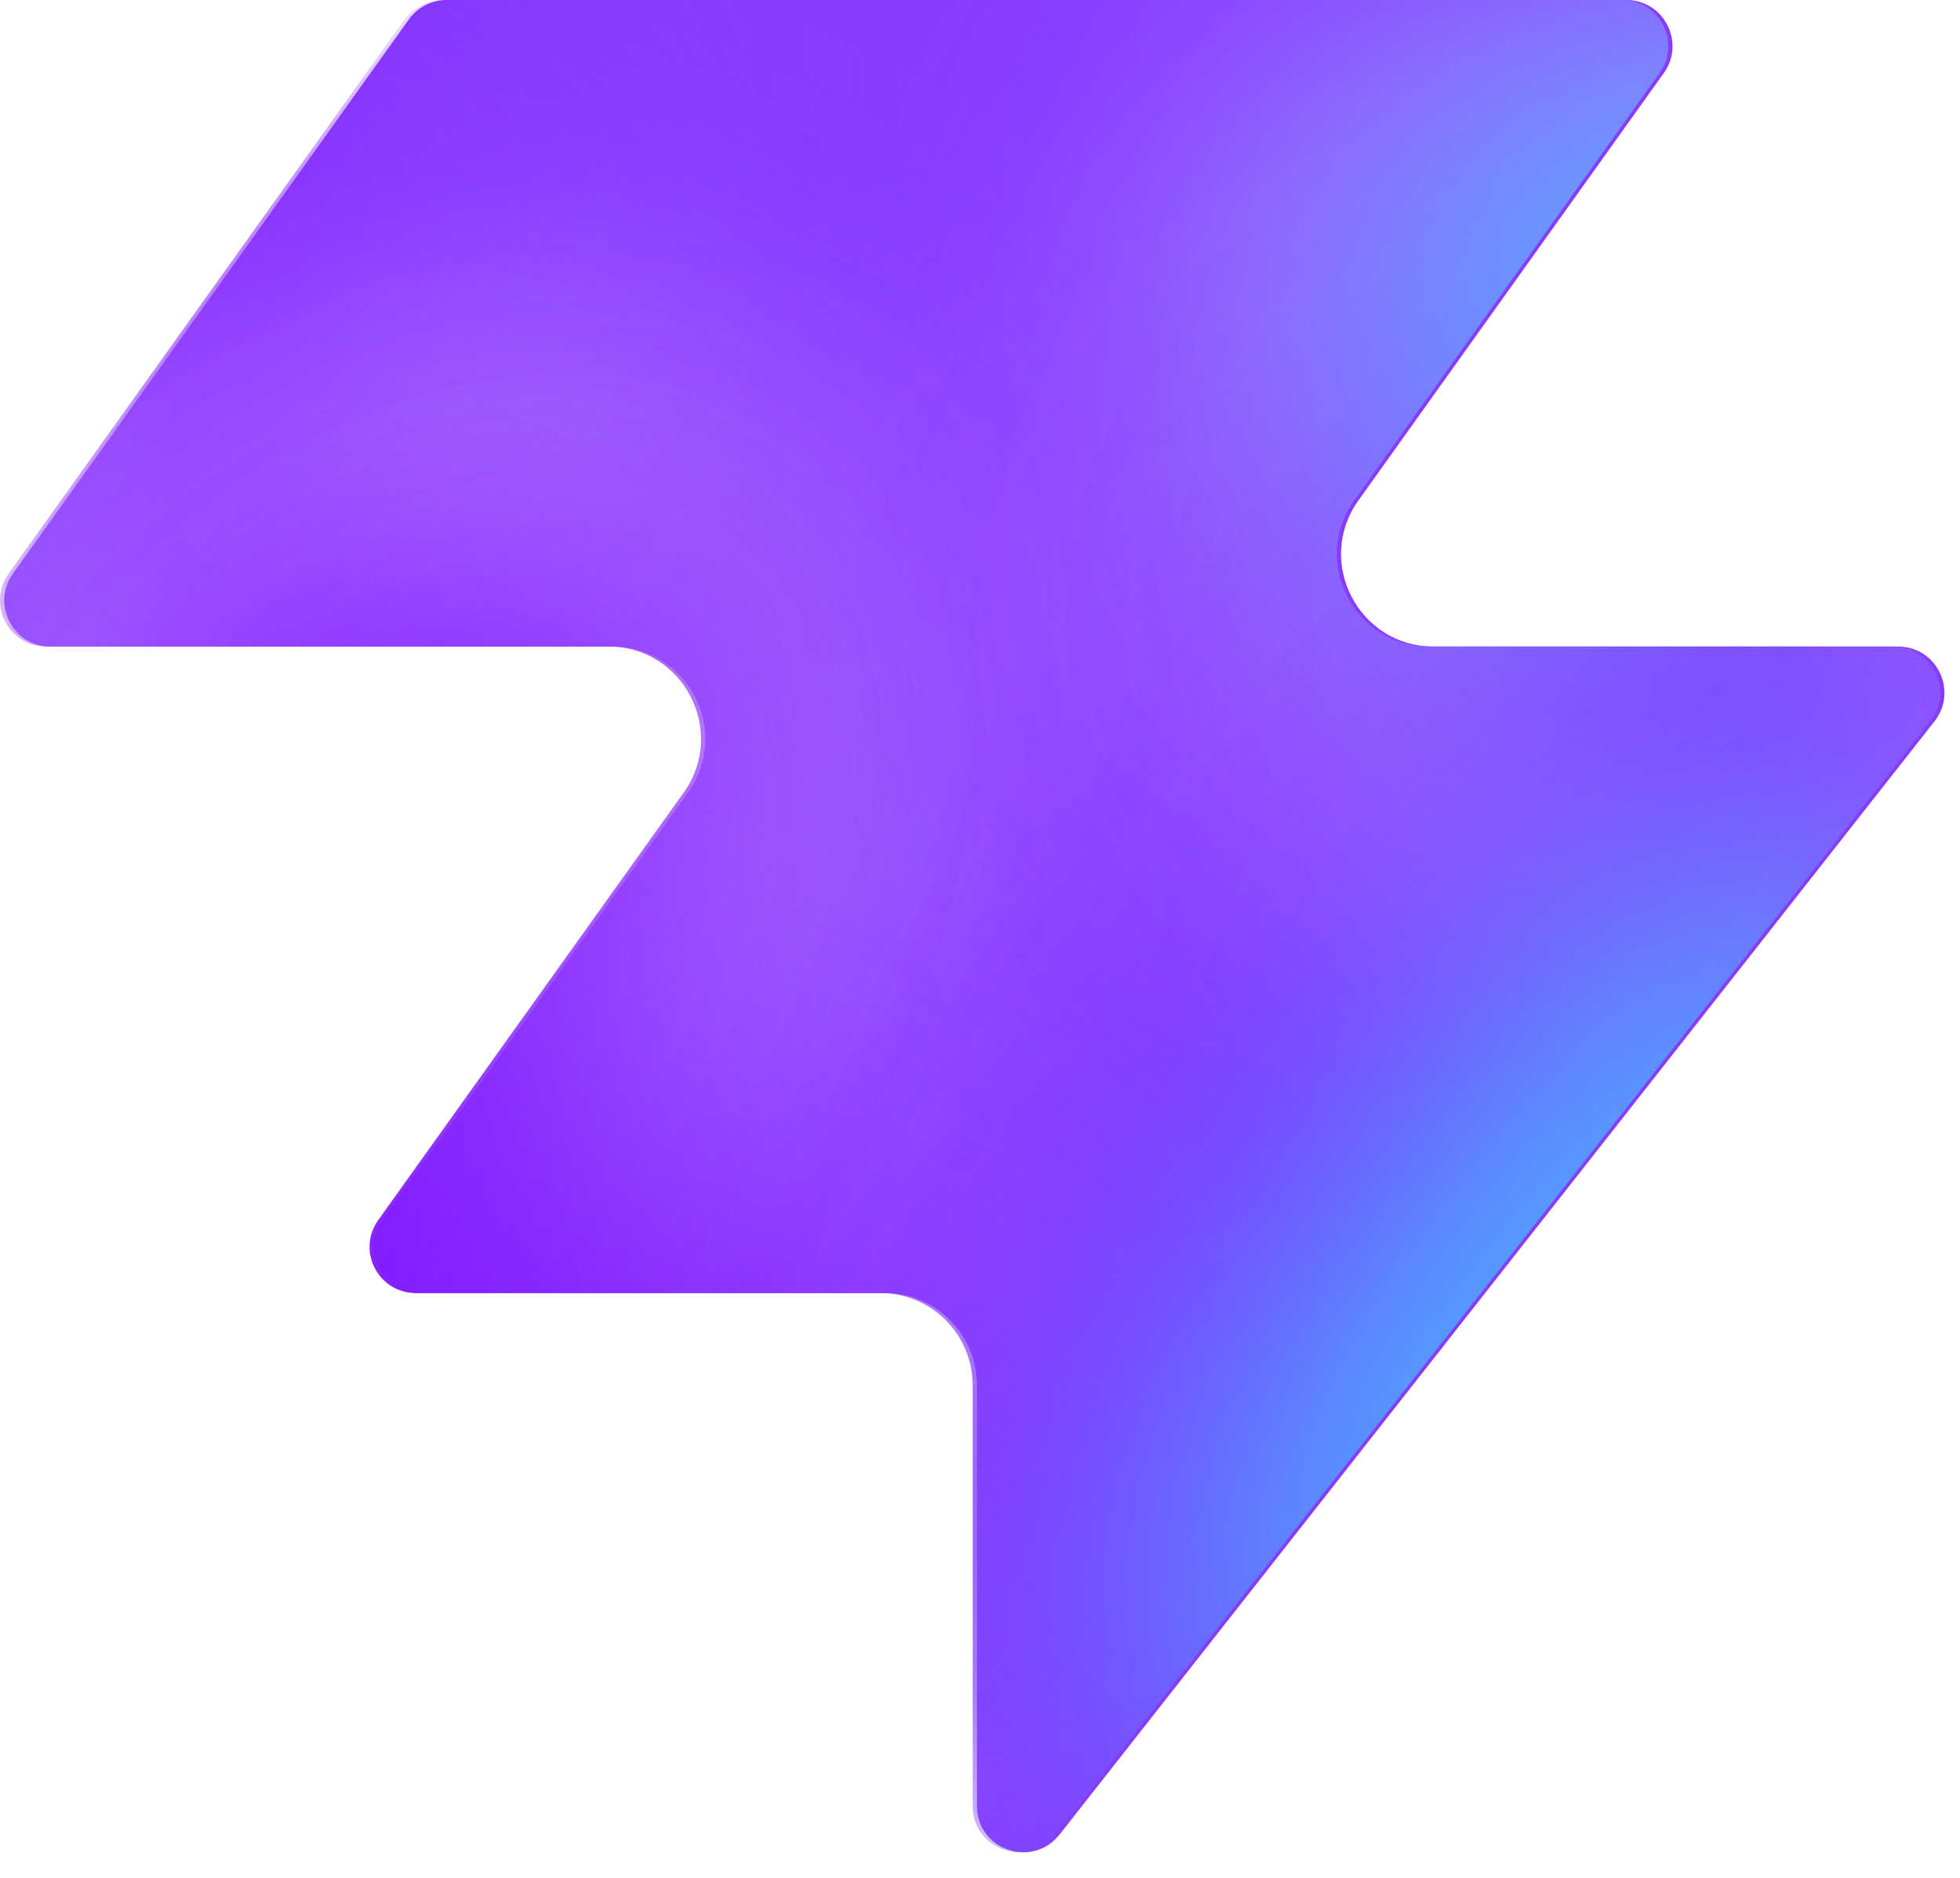
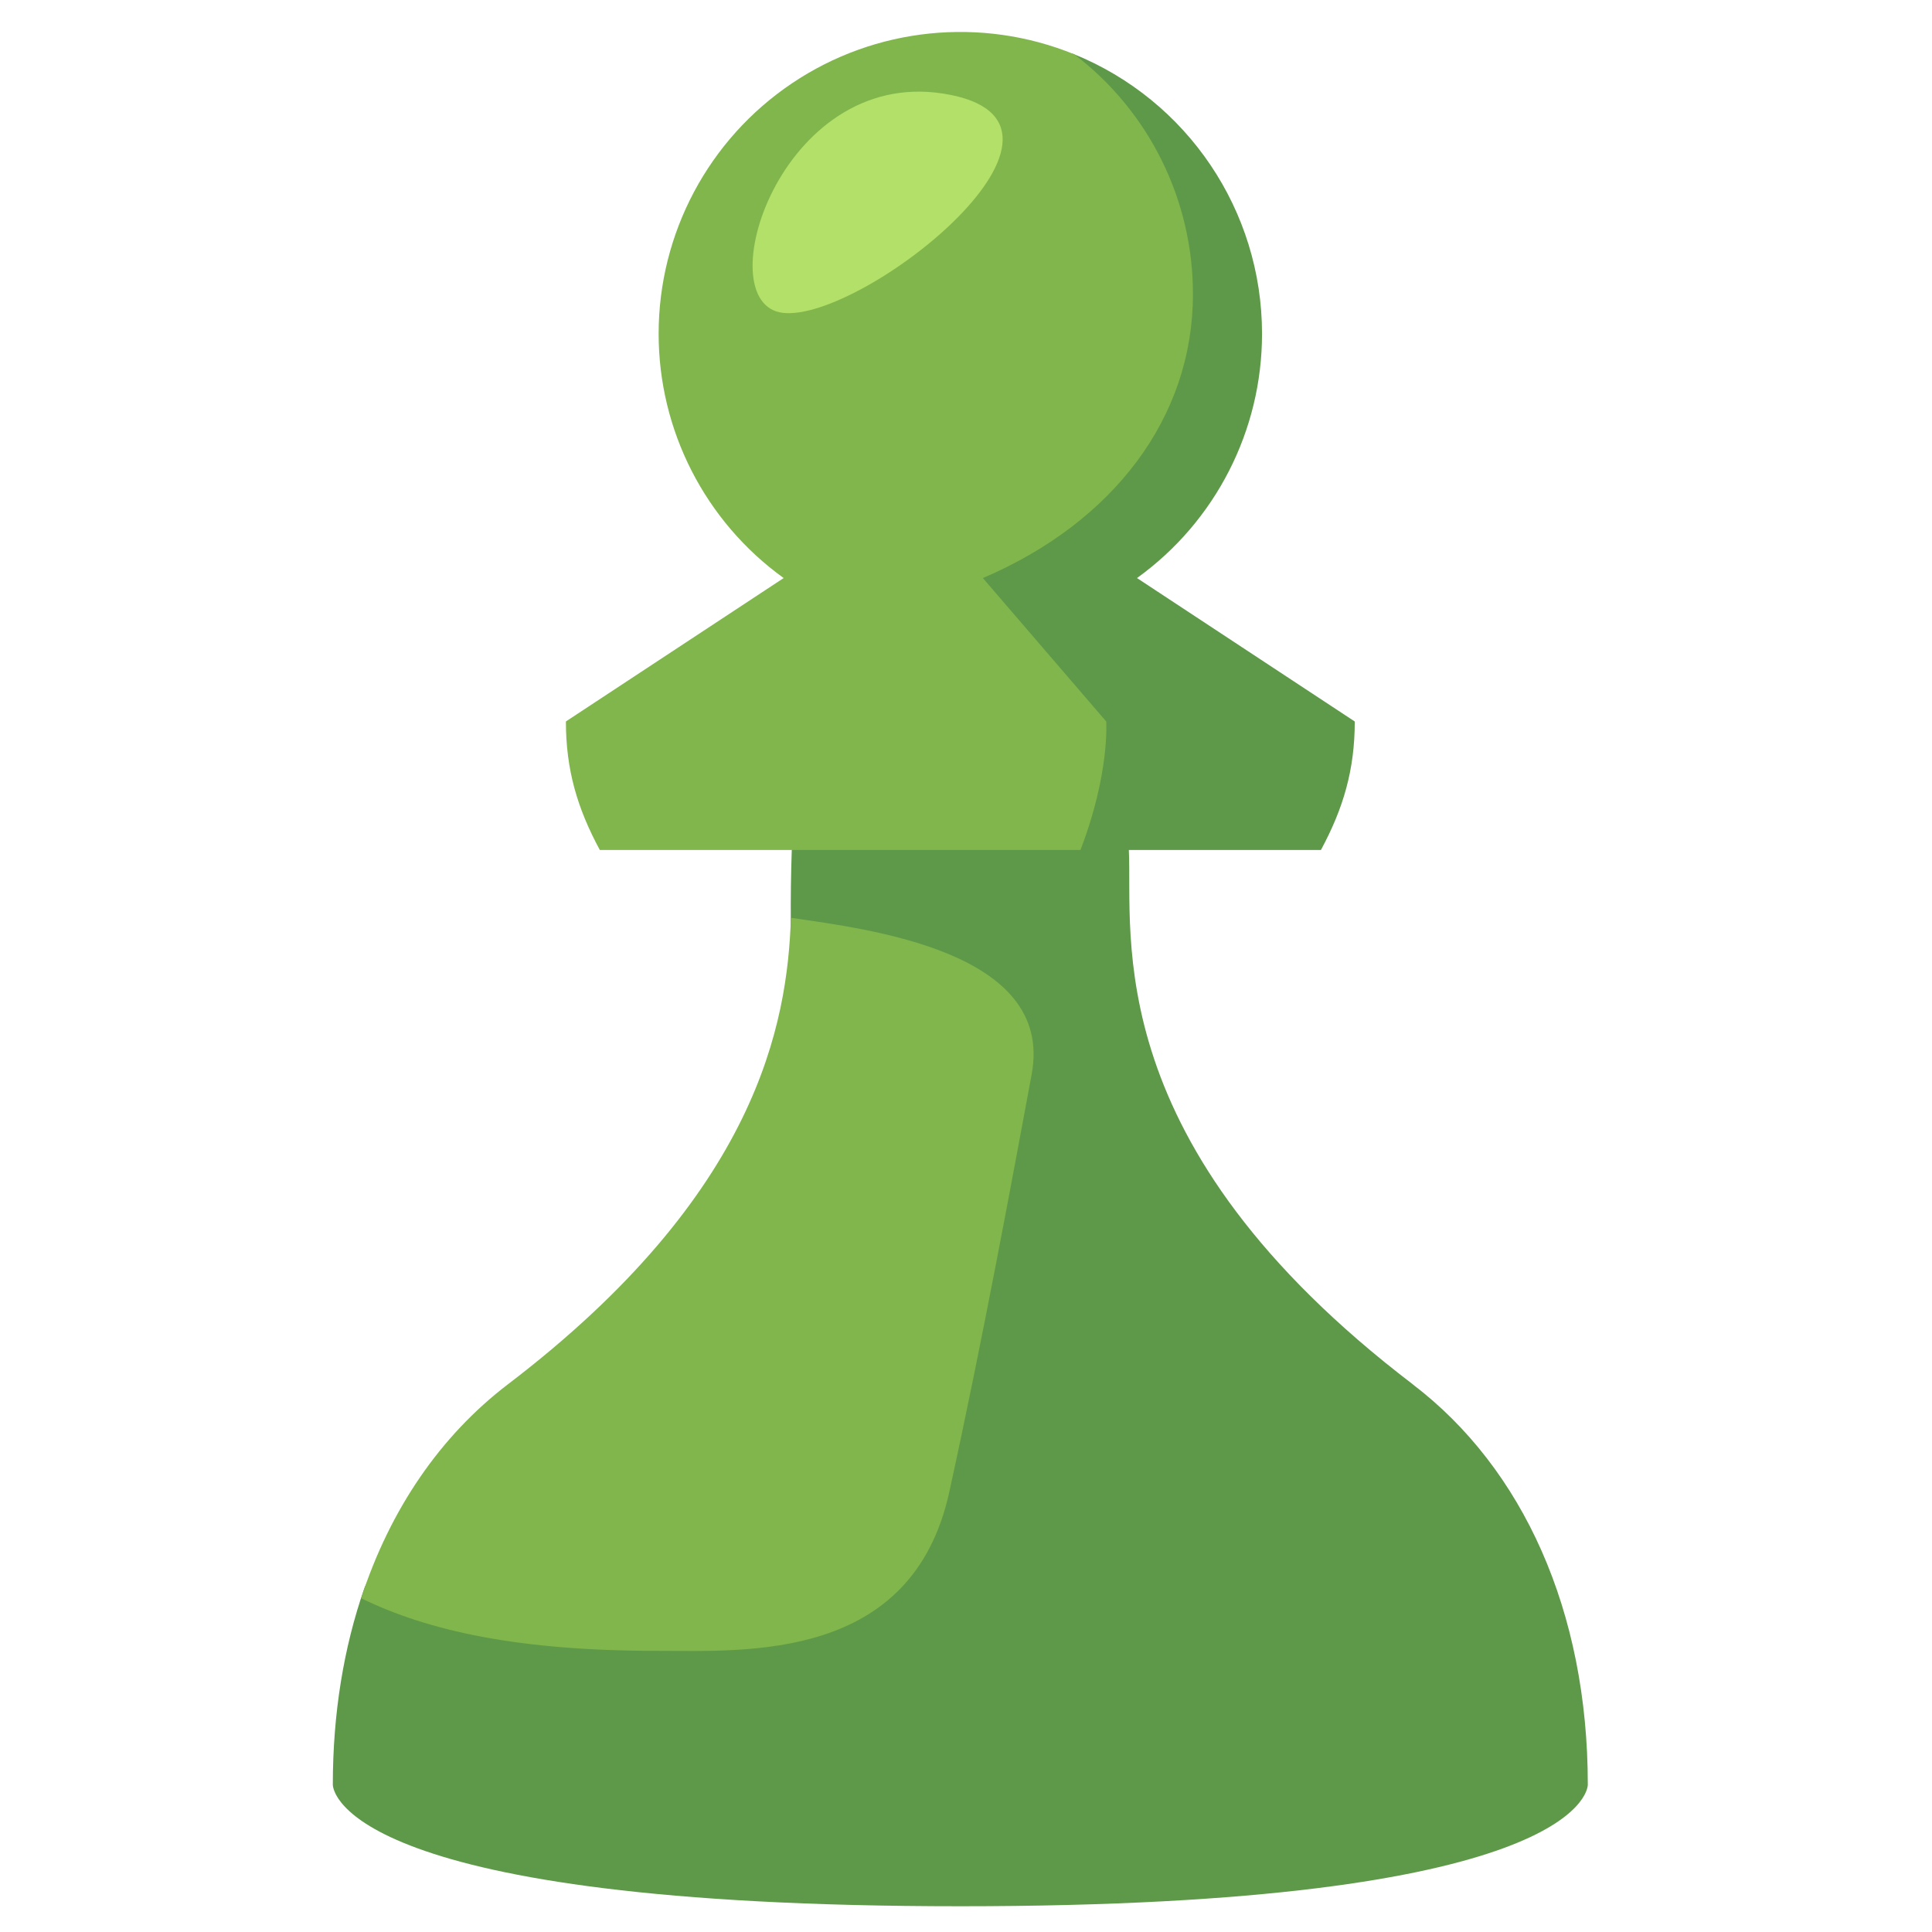
- <svg xmlns="http://www.w3.org/2000/svg" width="48" height="46" fill="none" viewBox="0 0 48 46">
-   <path fill="#863bff" d="M25.946 44.938c-.664.845-2.021.375-2.021-.698V33.937a2.26 2.26 0 0 0-2.262-2.262H10.287c-.92 0-1.456-1.04-.92-1.788l7.48-10.471c1.07-1.497 0-3.578-1.842-3.578H1.237c-.92 0-1.456-1.04-.92-1.788L10.013.474c.214-.297.556-.474.92-.474h28.894c.92 0 1.456 1.04.92 1.788l-7.48 10.471c-1.07 1.498 0 3.579 1.842 3.579h11.377c.943 0 1.473 1.088.89 1.83L25.947 44.94z" style="fill:#863bff;fill:color(display-p3 .525 .23 1);fill-opacity:1" />
-   <mask id="a" width="48" height="46" x="0" y="0" maskUnits="userSpaceOnUse" style="mask-type:alpha">
-     <path fill="#000" d="M25.842 44.938c-.664.844-2.021.375-2.021-.698V33.937a2.26 2.26 0 0 0-2.262-2.262H10.183c-.92 0-1.456-1.04-.92-1.788l7.48-10.471c1.07-1.498 0-3.579-1.842-3.579H1.133c-.92 0-1.456-1.04-.92-1.787L9.91.473c.214-.297.556-.474.92-.474h28.894c.92 0 1.456 1.04.92 1.788l-7.48 10.471c-1.07 1.498 0 3.578 1.842 3.578h11.377c.943 0 1.473 1.088.89 1.832L25.843 44.94z" style="fill:#000;fill-opacity:1" />
-   </mask>
-   <g mask="url(#a)">
-     <g filter="url(#b)">
-       <ellipse cx="5.508" cy="14.704" fill="#ede6ff" rx="5.508" ry="14.704" style="fill:#ede6ff;fill:color(display-p3 .927 .903 1);fill-opacity:1" transform="matrix(.00324 1 1 -.00324 -4.47 31.516)" />
+ <svg xmlns="http://www.w3.org/2000/svg" viewBox="0 0 45 45" baseProfile="tiny-ps" version="1.2">
+   <g transform="translate(7.136 -.188)">
+     <clipPath id="a">
+       <path transform="matrix(1 0 0 -1 0 45)" d="M25.773 12.567c-7.338 5.595-6.523 10.45-6.616 12.447h4.474c.523.971.788 1.871.788 2.993l-5.072 3.341a7.011 7.011 0 0 1 2.912 5.691 7.029 7.029 0 0 1-4.393 6.517c-.814.33-6.56-18.542-6.56-18.542a41.217 41.217 0 0 1-.023-1.679c0-1.874 4.607-1.59 4.362-3.247-.368-2.476-.445-4.356-2.577-10.306-1.44-4.015-11.035 0-11.72-1.97C.87 6.44.616 4.901.616 3.245c0-.177.386-2.833 14.617-2.833 14.23 0 14.614 2.656 14.614 2.833 0 4.036-1.507 7.363-4.075 9.321" fill-rule="evenodd" />
+     </clipPath>
+     <g clip-path="url(#a)">
+       <path d="M -4.383 -3.56 L 34.847 -3.56 L 34.847 49.587 L -4.383 49.587 L -4.383 -3.56 Z" fill="#5D9948" />
    </g>
-     <g filter="url(#c)">
-       <ellipse cx="10.399" cy="29.851" fill="#ede6ff" rx="10.399" ry="29.851" style="fill:#ede6ff;fill:color(display-p3 .927 .903 1);fill-opacity:1" transform="matrix(.00324 1 1 -.00324 -39.328 7.883)" />
+     <clipPath id="c">
+       <path transform="matrix(1 0 0 -1 0 45)" d="M14.974 10.057c.79 3.6 1.493 7.437 1.92 9.734.532 2.868-3.821 3.38-5.608 3.644-.082-2.448-.765-6.424-6.593-10.867-1.572-1.2-2.743-2.91-3.418-4.982C2.848 6.819 4.949 6.36 8.184 6.36c2.077 0 5.923-.25 6.79 3.696" fill-rule="evenodd" />
+     </clipPath>
+     <g clip-path="url(#c)">
+       <path d="M -3.725 16.565 L 21.938 16.565 L 21.938 43.643 L -3.725 43.643 L -3.725 16.565 Z" fill="#81B64C" />
    </g>
-     <g filter="url(#d)">
-       <ellipse cx="5.508" cy="30.487" fill="#7e14ff" rx="5.508" ry="30.487" style="fill:#7e14ff;fill:color(display-p3 .492 .077 1);fill-opacity:1" transform="rotate(89.814 -25.913 -14.639)scale(1 -1)" />
+     <clipPath id="e">
+       <path transform="matrix(1 0 0 -1 0 45)" d="M18.03 25.014c.688 1.79.6 2.993.6 2.993l-2.873 3.341c3.054 1.304 4.893 3.755 4.893 6.61a7.013 7.013 0 0 1-2.766 5.59 7.027 7.027 0 0 1-9.679-6.508 7.014 7.014 0 0 1 2.912-5.692l-5.072-3.34c0-1.122.265-2.022.79-2.994H18.03Z" fill-rule="evenodd" />
+     </clipPath>
+     <g clip-path="url(#e)">
+       <path d="M 1.045 -4.066 L 25.65 -4.066 L 25.65 24.986 L 1.045 24.986 L 1.045 -4.066 Z" fill="#81B64C" />
    </g>
-     <g filter="url(#e)">
-       <ellipse cx="5.508" cy="30.599" fill="#7e14ff" rx="5.508" ry="30.599" style="fill:#7e14ff;fill:color(display-p3 .492 .077 1);fill-opacity:1" transform="rotate(89.814 -32.644 -3.334)scale(1 -1)" />
-     </g>
-     <g filter="url(#f)">
-       <ellipse cx="5.508" cy="30.599" fill="#7e14ff" rx="5.508" ry="30.599" style="fill:#7e14ff;fill:color(display-p3 .492 .077 1);fill-opacity:1" transform="matrix(.00324 1 1 -.00324 -34.34 30.47)" />
-     </g>
-     <g filter="url(#g)">
-       <ellipse cx="14.072" cy="22.078" fill="#ede6ff" rx="14.072" ry="22.078" style="fill:#ede6ff;fill:color(display-p3 .927 .903 1);fill-opacity:1" transform="rotate(93.35 24.506 48.493)scale(-1 1)" />
-     </g>
-     <g filter="url(#h)">
-       <ellipse cx="3.47" cy="21.501" fill="#7e14ff" rx="3.47" ry="21.501" style="fill:#7e14ff;fill:color(display-p3 .492 .077 1);fill-opacity:1" transform="rotate(89.009 28.708 47.59)scale(-1 1)" />
-     </g>
-     <g filter="url(#i)">
-       <ellipse cx="3.47" cy="21.501" fill="#7e14ff" rx="3.47" ry="21.501" style="fill:#7e14ff;fill:color(display-p3 .492 .077 1);fill-opacity:1" transform="rotate(89.009 28.708 47.59)scale(-1 1)" />
-     </g>
-     <g filter="url(#j)">
-       <ellipse cx=".387" cy="8.972" fill="#7e14ff" rx="4.407" ry="29.108" style="fill:#7e14ff;fill:color(display-p3 .492 .077 1);fill-opacity:1" transform="rotate(39.51 .387 8.972)" />
-     </g>
-     <g filter="url(#k)">
-       <ellipse cx="47.523" cy="-6.092" fill="#7e14ff" rx="4.407" ry="29.108" style="fill:#7e14ff;fill:color(display-p3 .492 .077 1);fill-opacity:1" transform="rotate(37.892 47.523 -6.092)" />
-     </g>
-     <g filter="url(#l)">
-       <ellipse cx="41.412" cy="6.333" fill="#47bfff" rx="5.971" ry="9.665" style="fill:#47bfff;fill:color(display-p3 .28 .748 1);fill-opacity:1" transform="rotate(37.892 41.412 6.333)" />
-     </g>
-     <g filter="url(#m)">
-       <ellipse cx="-1.879" cy="38.332" fill="#7e14ff" rx="4.407" ry="29.108" style="fill:#7e14ff;fill:color(display-p3 .492 .077 1);fill-opacity:1" transform="rotate(37.892 -1.88 38.332)" />
-     </g>
-     <g filter="url(#n)">
-       <ellipse cx="-1.879" cy="38.332" fill="#7e14ff" rx="4.407" ry="29.108" style="fill:#7e14ff;fill:color(display-p3 .492 .077 1);fill-opacity:1" transform="rotate(37.892 -1.88 38.332)" />
-     </g>
-     <g filter="url(#o)">
-       <ellipse cx="35.651" cy="29.907" fill="#7e14ff" rx="4.407" ry="29.108" style="fill:#7e14ff;fill:color(display-p3 .492 .077 1);fill-opacity:1" transform="rotate(37.892 35.651 29.907)" />
-     </g>
-     <g filter="url(#p)">
-       <ellipse cx="38.418" cy="32.4" fill="#47bfff" rx="5.971" ry="15.297" style="fill:#47bfff;fill:color(display-p3 .28 .748 1);fill-opacity:1" transform="rotate(37.892 38.418 32.4)" />
+     <clipPath id="g">
+       <path transform="matrix(1 0 0 -1 0 45)" d="M14.828 42.633c4.053-.629-1.863-5.33-3.73-5.108-1.777.21-.069 5.7 3.73 5.108" fill-rule="evenodd" />
+     </clipPath>
+     <g clip-path="url(#g)">
+       <path d="M 5.393 -2.678 L 21.218 -2.678 L 21.218 12.482 L 5.393 12.482 L 5.393 -2.678 Z" fill="#B2E068" />
    </g>
  </g>
-   <defs>
-     <filter id="b" width="60.045" height="41.654" x="-19.77" y="16.149" color-interpolation-filters="sRGB" filterUnits="userSpaceOnUse">
-       <feFlood flood-opacity="0" result="BackgroundImageFix" />
-       <feBlend in="SourceGraphic" in2="BackgroundImageFix" result="shape" />
-       <feGaussianBlur result="effect1_foregroundBlur_2002_17158" stdDeviation="7.659" />
-     </filter>
-     <filter id="c" width="90.34" height="51.437" x="-54.613" y="-7.533" color-interpolation-filters="sRGB" filterUnits="userSpaceOnUse">
-       <feFlood flood-opacity="0" result="BackgroundImageFix" />
-       <feBlend in="SourceGraphic" in2="BackgroundImageFix" result="shape" />
-       <feGaussianBlur result="effect1_foregroundBlur_2002_17158" stdDeviation="7.659" />
-     </filter>
-     <filter id="d" width="79.355" height="29.4" x="-49.64" y="2.03" color-interpolation-filters="sRGB" filterUnits="userSpaceOnUse">
-       <feFlood flood-opacity="0" result="BackgroundImageFix" />
-       <feBlend in="SourceGraphic" in2="BackgroundImageFix" result="shape" />
-       <feGaussianBlur result="effect1_foregroundBlur_2002_17158" stdDeviation="4.596" />
-     </filter>
-     <filter id="e" width="79.579" height="29.4" x="-45.045" y="20.029" color-interpolation-filters="sRGB" filterUnits="userSpaceOnUse">
-       <feFlood flood-opacity="0" result="BackgroundImageFix" />
-       <feBlend in="SourceGraphic" in2="BackgroundImageFix" result="shape" />
-       <feGaussianBlur result="effect1_foregroundBlur_2002_17158" stdDeviation="4.596" />
-     </filter>
-     <filter id="f" width="79.579" height="29.4" x="-43.513" y="21.178" color-interpolation-filters="sRGB" filterUnits="userSpaceOnUse">
-       <feFlood flood-opacity="0" result="BackgroundImageFix" />
-       <feBlend in="SourceGraphic" in2="BackgroundImageFix" result="shape" />
-       <feGaussianBlur result="effect1_foregroundBlur_2002_17158" stdDeviation="4.596" />
-     </filter>
-     <filter id="g" width="74.749" height="58.852" x="15.756" y="-17.901" color-interpolation-filters="sRGB" filterUnits="userSpaceOnUse">
-       <feFlood flood-opacity="0" result="BackgroundImageFix" />
-       <feBlend in="SourceGraphic" in2="BackgroundImageFix" result="shape" />
-       <feGaussianBlur result="effect1_foregroundBlur_2002_17158" stdDeviation="7.659" />
-     </filter>
-     <filter id="h" width="61.377" height="25.362" x="23.548" y="2.284" color-interpolation-filters="sRGB" filterUnits="userSpaceOnUse">
-       <feFlood flood-opacity="0" result="BackgroundImageFix" />
-       <feBlend in="SourceGraphic" in2="BackgroundImageFix" result="shape" />
-       <feGaussianBlur result="effect1_foregroundBlur_2002_17158" stdDeviation="4.596" />
-     </filter>
-     <filter id="i" width="61.377" height="25.362" x="23.548" y="2.284" color-interpolation-filters="sRGB" filterUnits="userSpaceOnUse">
-       <feFlood flood-opacity="0" result="BackgroundImageFix" />
-       <feBlend in="SourceGraphic" in2="BackgroundImageFix" result="shape" />
-       <feGaussianBlur result="effect1_foregroundBlur_2002_17158" stdDeviation="4.596" />
-     </filter>
-     <filter id="j" width="56.045" height="63.649" x="-27.636" y="-22.853" color-interpolation-filters="sRGB" filterUnits="userSpaceOnUse">
-       <feFlood flood-opacity="0" result="BackgroundImageFix" />
-       <feBlend in="SourceGraphic" in2="BackgroundImageFix" result="shape" />
-       <feGaussianBlur result="effect1_foregroundBlur_2002_17158" stdDeviation="4.596" />
-     </filter>
-     <filter id="k" width="54.814" height="64.646" x="20.116" y="-38.415" color-interpolation-filters="sRGB" filterUnits="userSpaceOnUse">
-       <feFlood flood-opacity="0" result="BackgroundImageFix" />
-       <feBlend in="SourceGraphic" in2="BackgroundImageFix" result="shape" />
-       <feGaussianBlur result="effect1_foregroundBlur_2002_17158" stdDeviation="4.596" />
-     </filter>
-     <filter id="l" width="33.541" height="35.313" x="24.641" y="-11.323" color-interpolation-filters="sRGB" filterUnits="userSpaceOnUse">
-       <feFlood flood-opacity="0" result="BackgroundImageFix" />
-       <feBlend in="SourceGraphic" in2="BackgroundImageFix" result="shape" />
-       <feGaussianBlur result="effect1_foregroundBlur_2002_17158" stdDeviation="4.596" />
-     </filter>
-     <filter id="m" width="54.814" height="64.646" x="-29.286" y="6.009" color-interpolation-filters="sRGB" filterUnits="userSpaceOnUse">
-       <feFlood flood-opacity="0" result="BackgroundImageFix" />
-       <feBlend in="SourceGraphic" in2="BackgroundImageFix" result="shape" />
-       <feGaussianBlur result="effect1_foregroundBlur_2002_17158" stdDeviation="4.596" />
-     </filter>
-     <filter id="n" width="54.814" height="64.646" x="-29.286" y="6.009" color-interpolation-filters="sRGB" filterUnits="userSpaceOnUse">
-       <feFlood flood-opacity="0" result="BackgroundImageFix" />
-       <feBlend in="SourceGraphic" in2="BackgroundImageFix" result="shape" />
-       <feGaussianBlur result="effect1_foregroundBlur_2002_17158" stdDeviation="4.596" />
-     </filter>
-     <filter id="o" width="54.814" height="64.646" x="8.244" y="-2.416" color-interpolation-filters="sRGB" filterUnits="userSpaceOnUse">
-       <feFlood flood-opacity="0" result="BackgroundImageFix" />
-       <feBlend in="SourceGraphic" in2="BackgroundImageFix" result="shape" />
-       <feGaussianBlur result="effect1_foregroundBlur_2002_17158" stdDeviation="4.596" />
-     </filter>
-     <filter id="p" width="39.409" height="43.623" x="18.713" y="10.588" color-interpolation-filters="sRGB" filterUnits="userSpaceOnUse">
-       <feFlood flood-opacity="0" result="BackgroundImageFix" />
-       <feBlend in="SourceGraphic" in2="BackgroundImageFix" result="shape" />
-       <feGaussianBlur result="effect1_foregroundBlur_2002_17158" stdDeviation="4.596" />
-     </filter>
-   </defs>
</svg>
